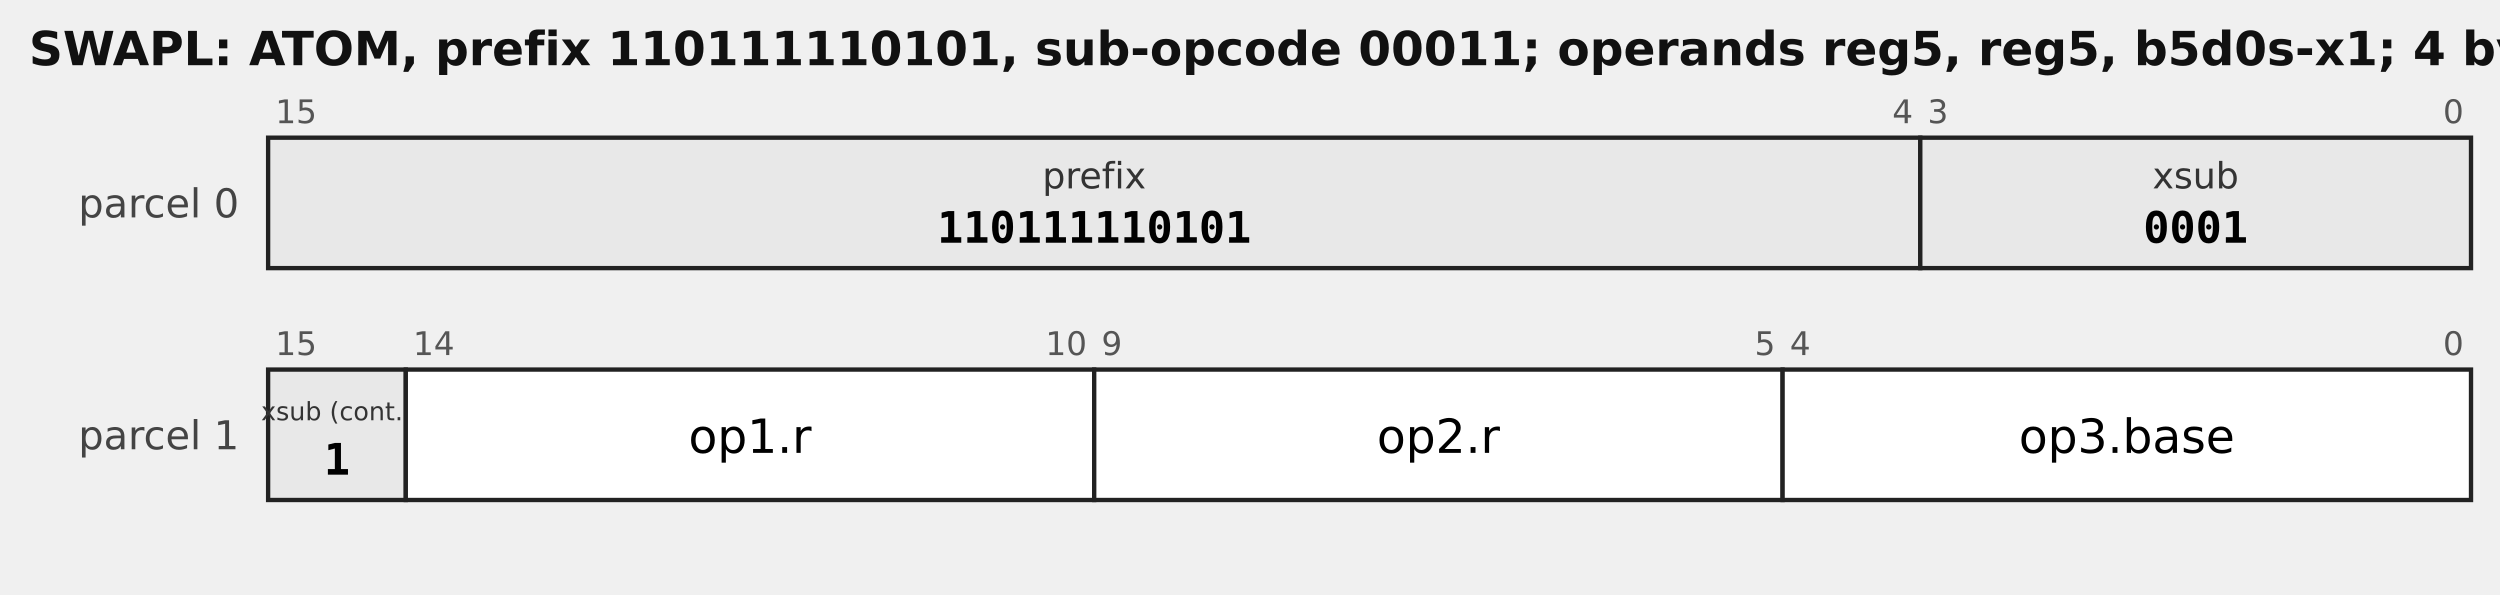
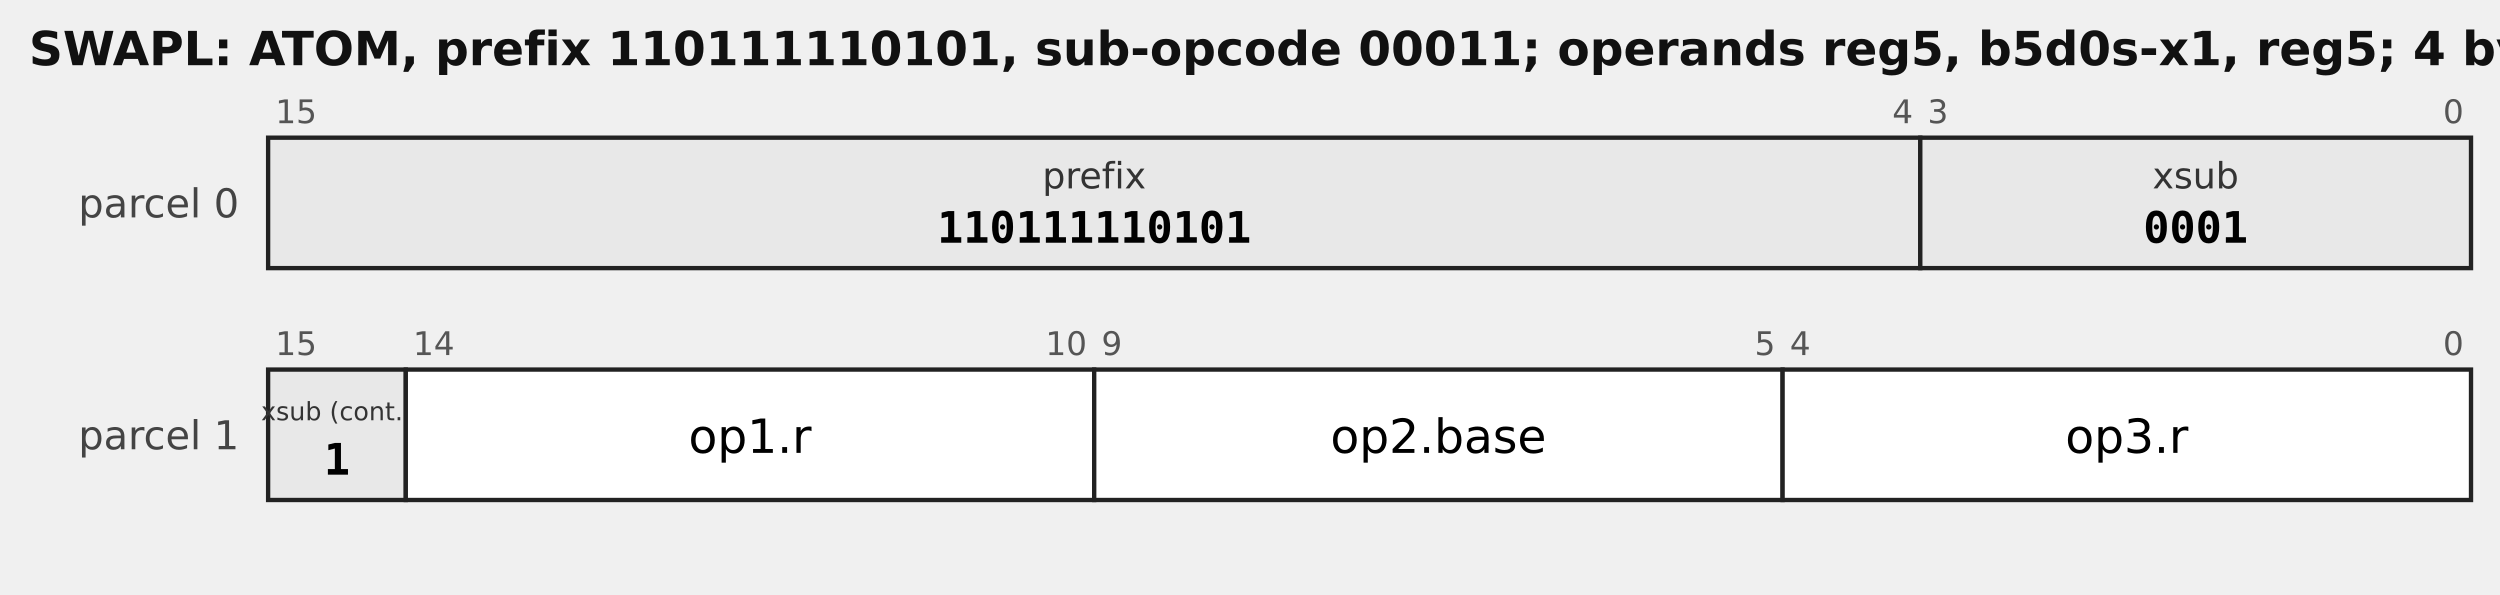
<svg xmlns="http://www.w3.org/2000/svg" width="690" height="164" viewBox="0 0 690 164" font-family="DejaVu Sans, sans-serif">
-   <text x="8" y="18" font-size="13" font-weight="bold" fill="#111">SWAPL: ATOM, prefix 110111110101, sub-opcode 00011; operands reg5, reg5, b5d0s-x1; 4 bytes</text>
+   <text x="8" y="18" font-size="13" font-weight="bold" fill="#111">SWAPL: ATOM, prefix 110111110101, sub-opcode 00011; operands reg5, b5d0s-x1, reg5; 4 bytes</text>
  <text x="66" y="60" font-size="11" text-anchor="end" fill="#444">parcel 0</text>
  <rect x="74" y="38" width="456" height="36" fill="#e8e8e8" stroke="#222" stroke-width="1.2" />
  <text x="76" y="34" font-size="9" fill="#555" text-anchor="start">15</text>
  <text x="528" y="34" font-size="9" fill="#555" text-anchor="end">4</text>
  <text x="302.0" y="52" font-size="10.0" text-anchor="middle" font-family="DejaVu Sans, sans-serif" fill="#333">prefix</text>
  <text x="302.0" y="67" font-size="12.0" text-anchor="middle" font-family="DejaVu Sans Mono, monospace" font-weight="bold">110111110101</text>
  <rect x="530" y="38" width="152" height="36" fill="#e8e8e8" stroke="#222" stroke-width="1.2" />
  <text x="532" y="34" font-size="9" fill="#555" text-anchor="start">3</text>
  <text x="680" y="34" font-size="9" fill="#555" text-anchor="end">0</text>
  <text x="606.0" y="52" font-size="10.0" text-anchor="middle" font-family="DejaVu Sans, sans-serif" fill="#333">xsub</text>
  <text x="606.0" y="67" font-size="12.0" text-anchor="middle" font-family="DejaVu Sans Mono, monospace" font-weight="bold">0001</text>
  <text x="66" y="124" font-size="11" text-anchor="end" fill="#444">parcel 1</text>
  <rect x="74" y="102" width="38" height="36" fill="#e8e8e8" stroke="#222" stroke-width="1.2" />
  <text x="76" y="98" font-size="9" fill="#555" text-anchor="start">15</text>
  <text x="93.0" y="116" font-size="7.0" text-anchor="middle" font-family="DejaVu Sans, sans-serif" fill="#333">xsub (cont.)</text>
  <text x="93.0" y="131" font-size="12.0" text-anchor="middle" font-family="DejaVu Sans Mono, monospace" font-weight="bold">1</text>
  <rect x="112" y="102" width="190" height="36" fill="#ffffff" stroke="#222" stroke-width="1.2" />
  <text x="114" y="98" font-size="9" fill="#555" text-anchor="start">14</text>
  <text x="300" y="98" font-size="9" fill="#555" text-anchor="end">10</text>
  <text x="207.0" y="125" font-size="13.0" text-anchor="middle" font-family="DejaVu Sans, sans-serif">op1.r</text>
  <rect x="302" y="102" width="190" height="36" fill="#ffffff" stroke="#222" stroke-width="1.2" />
  <text x="304" y="98" font-size="9" fill="#555" text-anchor="start">9</text>
  <text x="490" y="98" font-size="9" fill="#555" text-anchor="end">5</text>
-   <text x="397.0" y="125" font-size="13.0" text-anchor="middle" font-family="DejaVu Sans, sans-serif">op2.r</text>
+   <text x="397.0" y="125" font-size="13.0" text-anchor="middle" font-family="DejaVu Sans, sans-serif">op2.base</text>
  <rect x="492" y="102" width="190" height="36" fill="#ffffff" stroke="#222" stroke-width="1.2" />
  <text x="494" y="98" font-size="9" fill="#555" text-anchor="start">4</text>
  <text x="680" y="98" font-size="9" fill="#555" text-anchor="end">0</text>
-   <text x="587.0" y="125" font-size="13.0" text-anchor="middle" font-family="DejaVu Sans, sans-serif">op3.base</text>
+   <text x="587.0" y="125" font-size="13.0" text-anchor="middle" font-family="DejaVu Sans, sans-serif">op3.r</text>
</svg>
